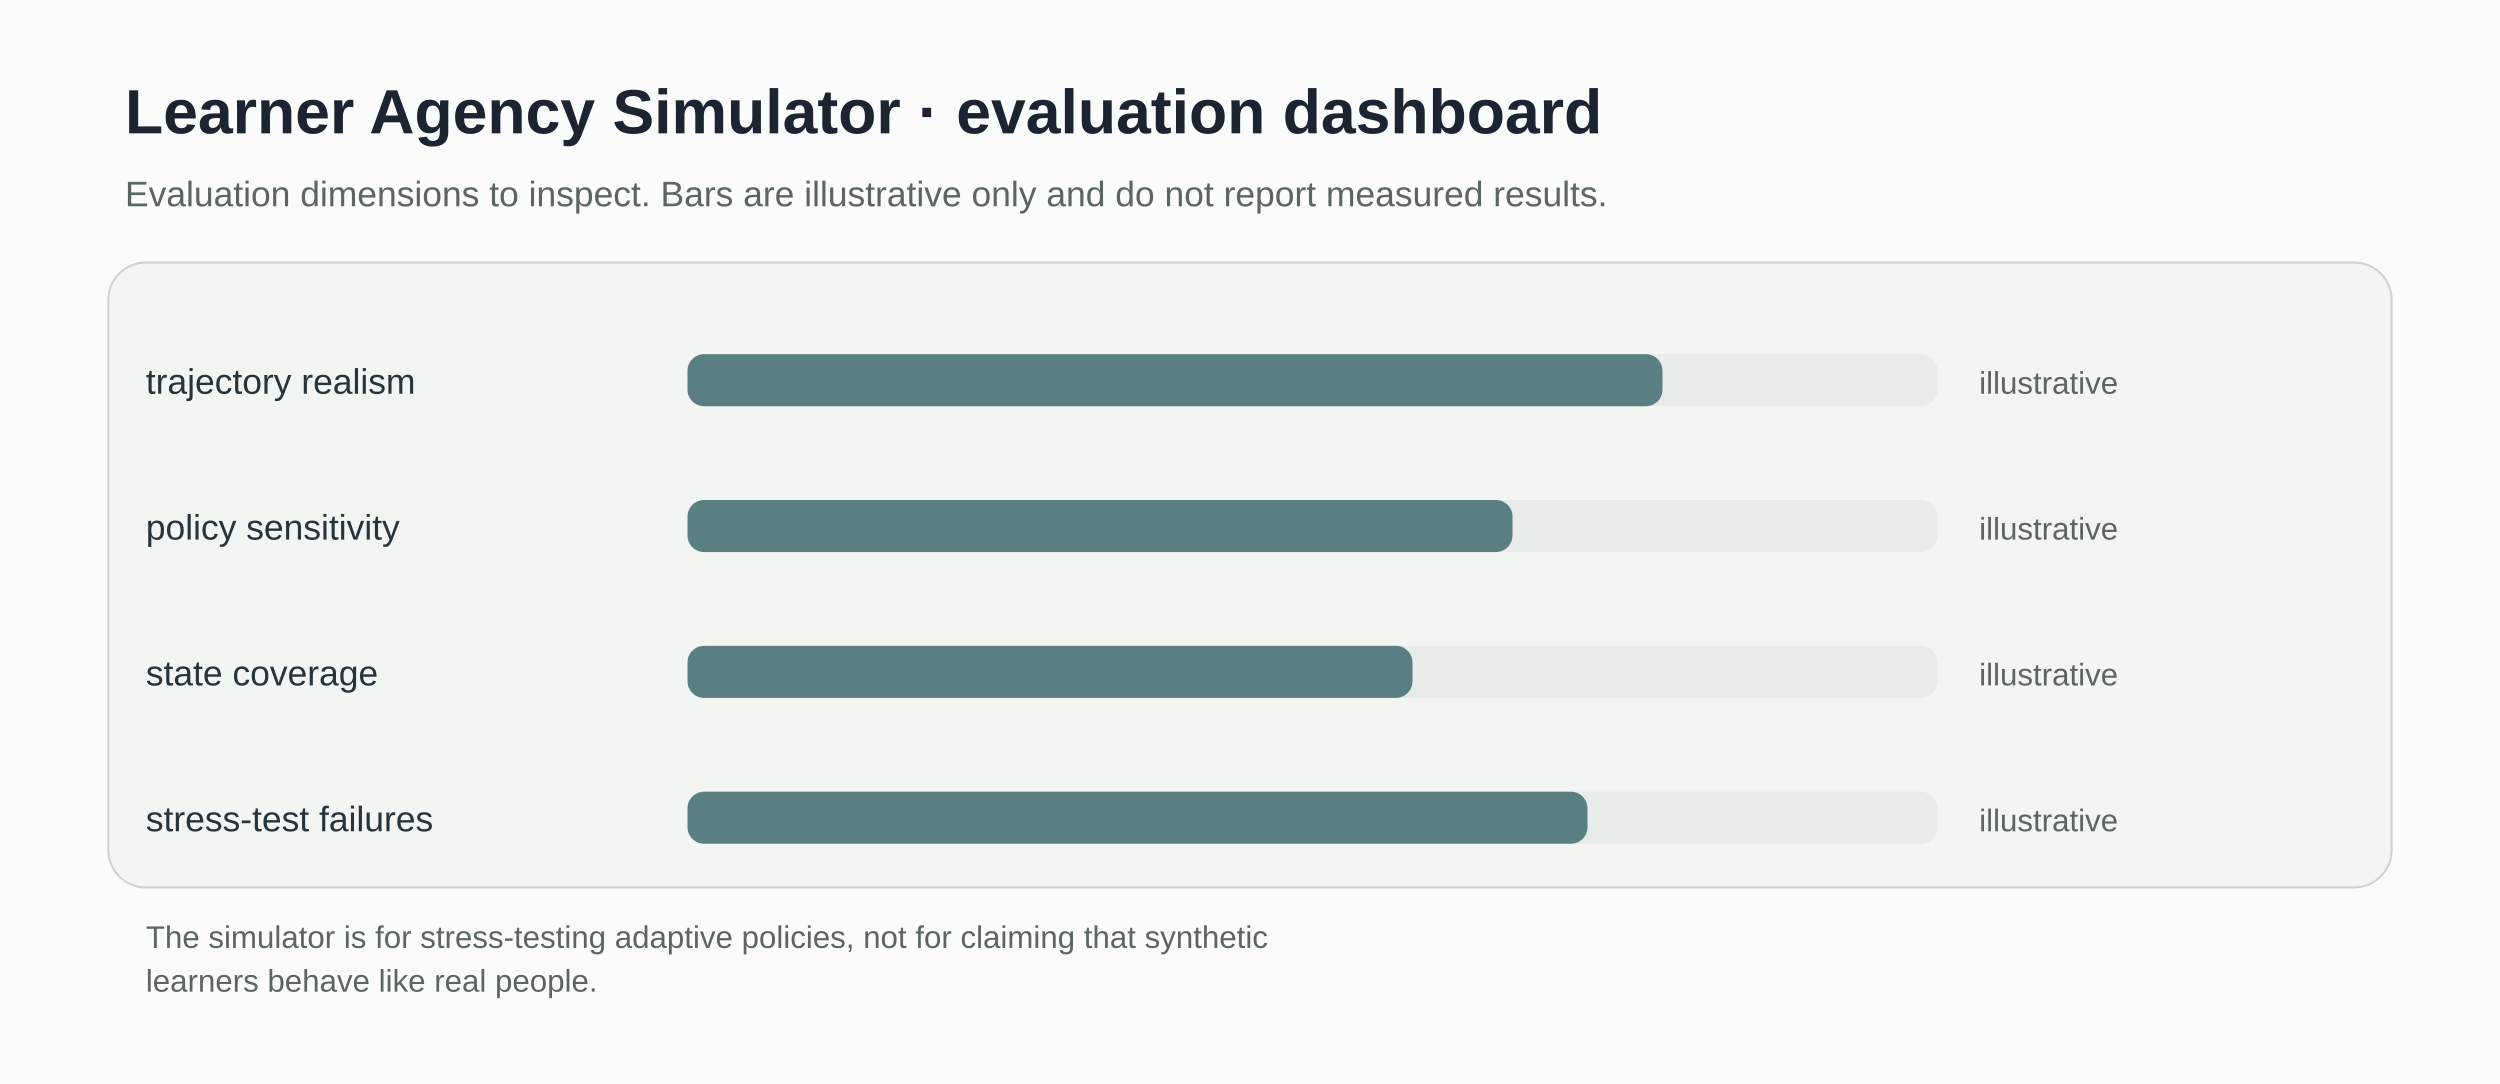
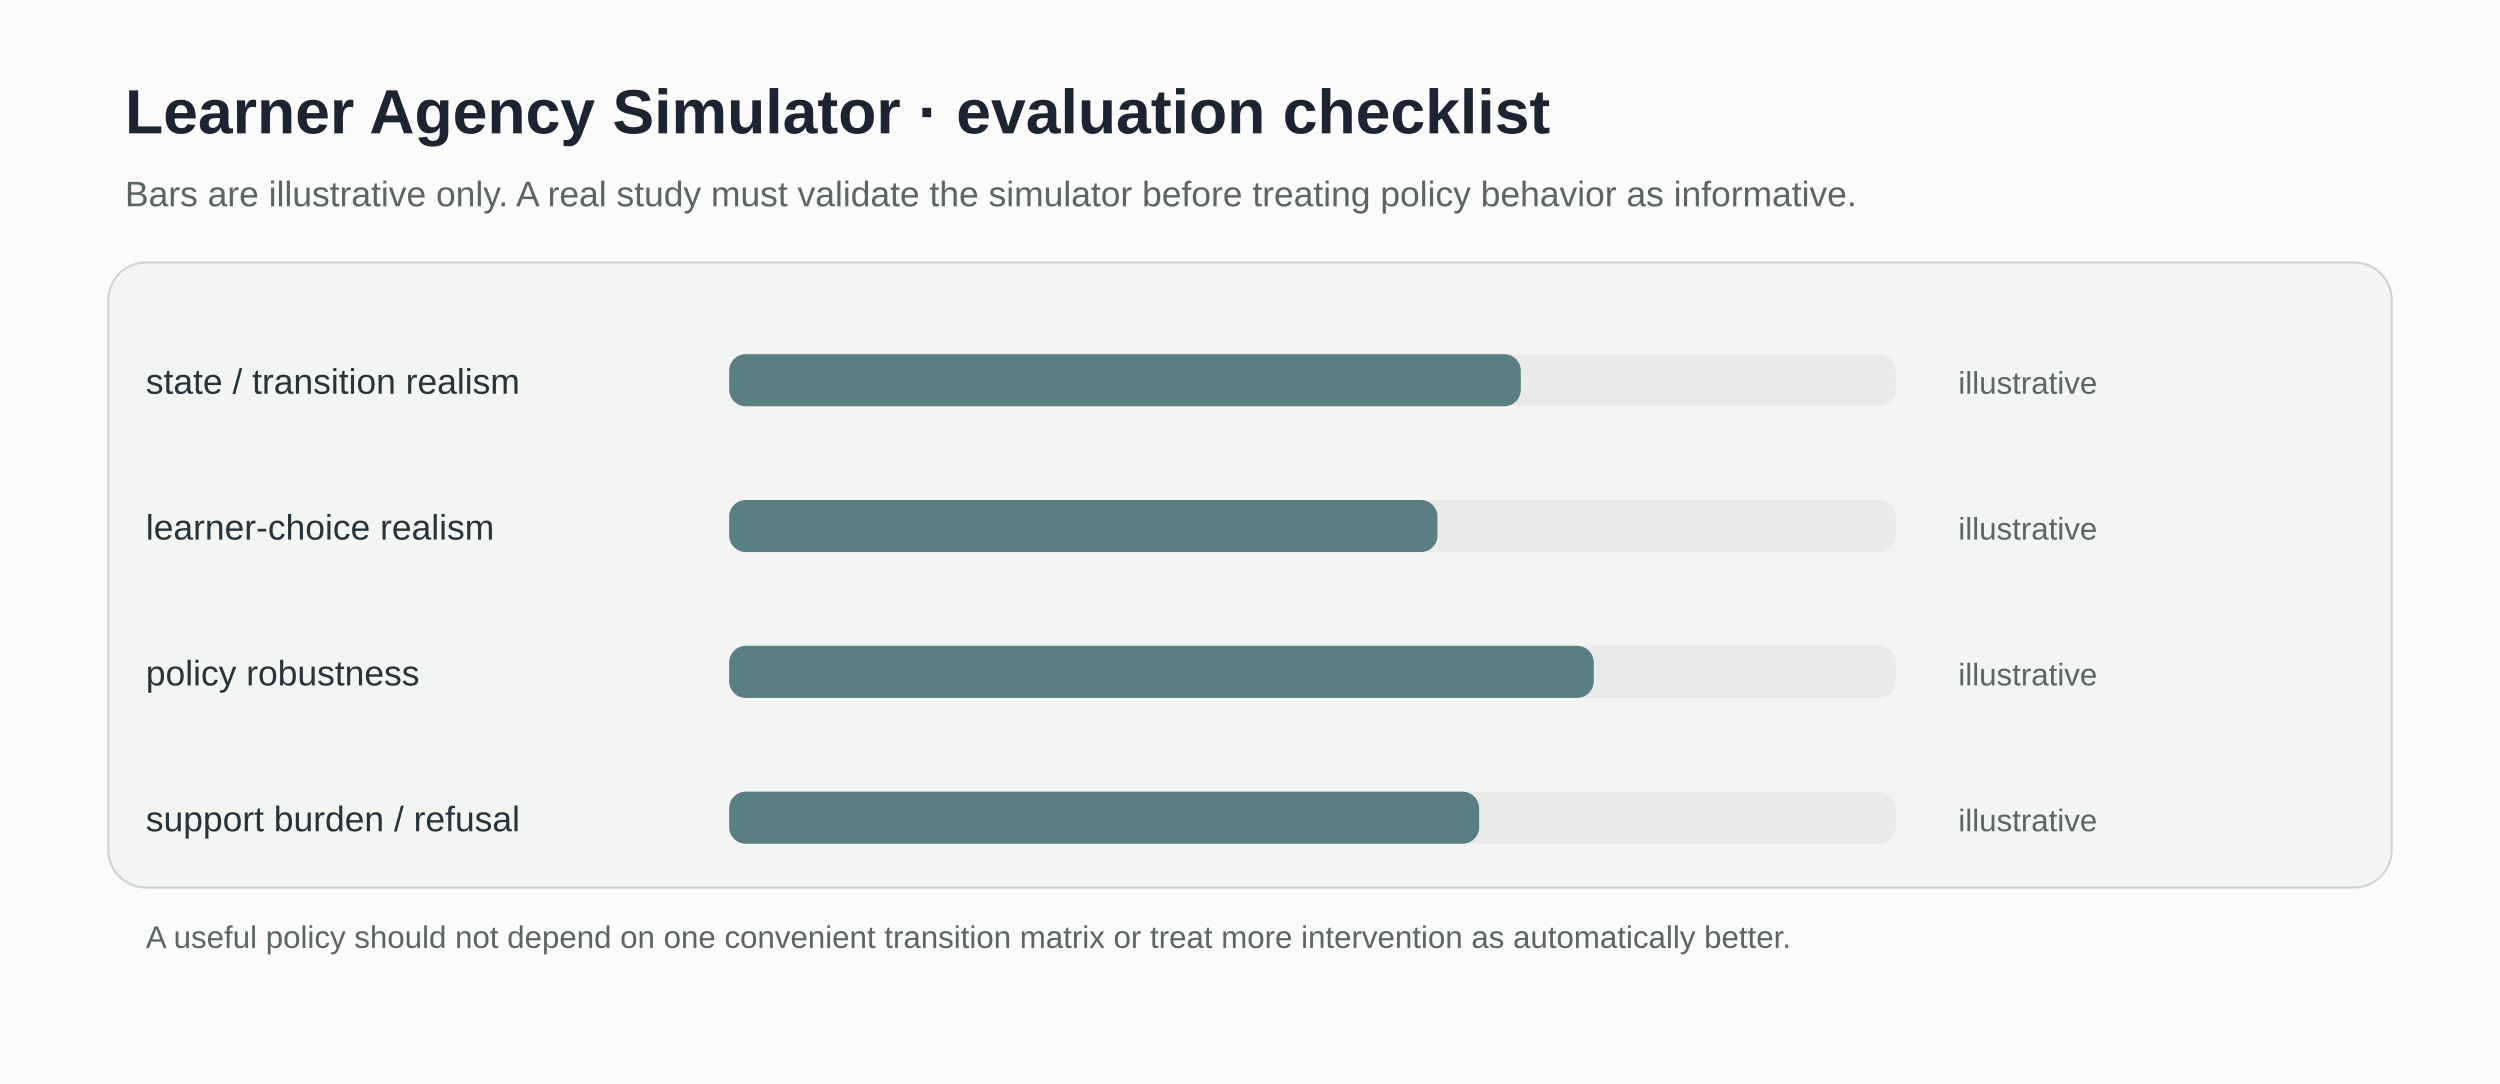
- <svg xmlns="http://www.w3.org/2000/svg" width="1200" height="520" viewBox="0 0 1200 520">
+ <svg xmlns="http://www.w3.org/2000/svg" width="1200" height="520" viewBox="0 0 1200 520" role="img" aria-labelledby="title desc">
  <rect width="100%" height="100%" fill="#FAFBFA" />
-   <text x="60" y="64" font-family="Arial, sans-serif" font-size="30" font-weight="700" fill="#1B2430">Learner Agency Simulator · evaluation dashboard</text>
-   <text x="60" y="99" font-family="Arial, sans-serif" font-size="17" fill="#5B6660">Evaluation dimensions to inspect. Bars are illustrative only and do not report measured results.</text>
+   <text x="60" y="64" font-family="Arial, sans-serif" font-size="30" font-weight="700" fill="#1B2430">Learner Agency Simulator · evaluation checklist</text>
+   <text x="60" y="99" font-family="Arial, sans-serif" font-size="17" fill="#5B6660">Bars are illustrative only. A real study must validate the simulator before treating policy behavior as informative.</text>
  <rect x="52" y="126" width="1096" height="300" rx="18" fill="#F3F5F3" stroke="#CDD3CF" />
-   <text x="70" y="189" font-family="Arial, sans-serif" font-size="17" fill="#26343B">trajectory realism</text>
-   <rect x="330" y="170" width="600" height="25" rx="8" fill="#E8EBE8" />
-   <rect x="330" y="170" width="468" height="25" rx="8" fill="#5A7F82" />
-   <text x="950" y="189" font-family="Arial, sans-serif" font-size="15" fill="#5B6660">illustrative</text>
-   <text x="70" y="259" font-family="Arial, sans-serif" font-size="17" fill="#26343B">policy sensitivity</text>
-   <rect x="330" y="240" width="600" height="25" rx="8" fill="#E8EBE8" />
-   <rect x="330" y="240" width="396" height="25" rx="8" fill="#5A7F82" />
-   <text x="950" y="259" font-family="Arial, sans-serif" font-size="15" fill="#5B6660">illustrative</text>
-   <text x="70" y="329" font-family="Arial, sans-serif" font-size="17" fill="#26343B">state coverage</text>
-   <rect x="330" y="310" width="600" height="25" rx="8" fill="#E8EBE8" />
-   <rect x="330" y="310" width="348" height="25" rx="8" fill="#5A7F82" />
-   <text x="950" y="329" font-family="Arial, sans-serif" font-size="15" fill="#5B6660">illustrative</text>
-   <text x="70" y="399" font-family="Arial, sans-serif" font-size="17" fill="#26343B">stress-test failures</text>
-   <rect x="330" y="380" width="600" height="25" rx="8" fill="#E8EBE8" />
-   <rect x="330" y="380" width="432" height="25" rx="8" fill="#5A7F82" />
-   <text x="950" y="399" font-family="Arial, sans-serif" font-size="15" fill="#5B6660">illustrative</text>
-   <text x="70" y="455" font-family="Arial, sans-serif" font-size="15" fill="#5B6660">The simulator is for stress-testing adaptive policies, not for claiming that synthetic</text>
-   <text x="70" y="476" font-family="Arial, sans-serif" font-size="15" fill="#5B6660">learners behave like real people.</text>
+   <text x="70" y="189" font-family="Arial" font-size="17" fill="#26343B">state / transition realism</text>
+   <rect x="350" y="170" width="560" height="25" rx="8" fill="#E8EBE8" />
+   <rect x="350" y="170" width="380" height="25" rx="8" fill="#5A7F82" />
+   <text x="940" y="189" font-family="Arial" font-size="15" fill="#5B6660">illustrative</text>
+   <text x="70" y="259" font-family="Arial" font-size="17" fill="#26343B">learner-choice realism</text>
+   <rect x="350" y="240" width="560" height="25" rx="8" fill="#E8EBE8" />
+   <rect x="350" y="240" width="340" height="25" rx="8" fill="#5A7F82" />
+   <text x="940" y="259" font-family="Arial" font-size="15" fill="#5B6660">illustrative</text>
+   <text x="70" y="329" font-family="Arial" font-size="17" fill="#26343B">policy robustness</text>
+   <rect x="350" y="310" width="560" height="25" rx="8" fill="#E8EBE8" />
+   <rect x="350" y="310" width="415" height="25" rx="8" fill="#5A7F82" />
+   <text x="940" y="329" font-family="Arial" font-size="15" fill="#5B6660">illustrative</text>
+   <text x="70" y="399" font-family="Arial" font-size="17" fill="#26343B">support burden / refusal</text>
+   <rect x="350" y="380" width="560" height="25" rx="8" fill="#E8EBE8" />
+   <rect x="350" y="380" width="360" height="25" rx="8" fill="#5A7F82" />
+   <text x="940" y="399" font-family="Arial" font-size="15" fill="#5B6660">illustrative</text>
+   <text x="70" y="455" font-family="Arial" font-size="15" fill="#5B6660">A useful policy should not depend on one convenient transition matrix or treat more intervention as automatically better.</text>
</svg>
